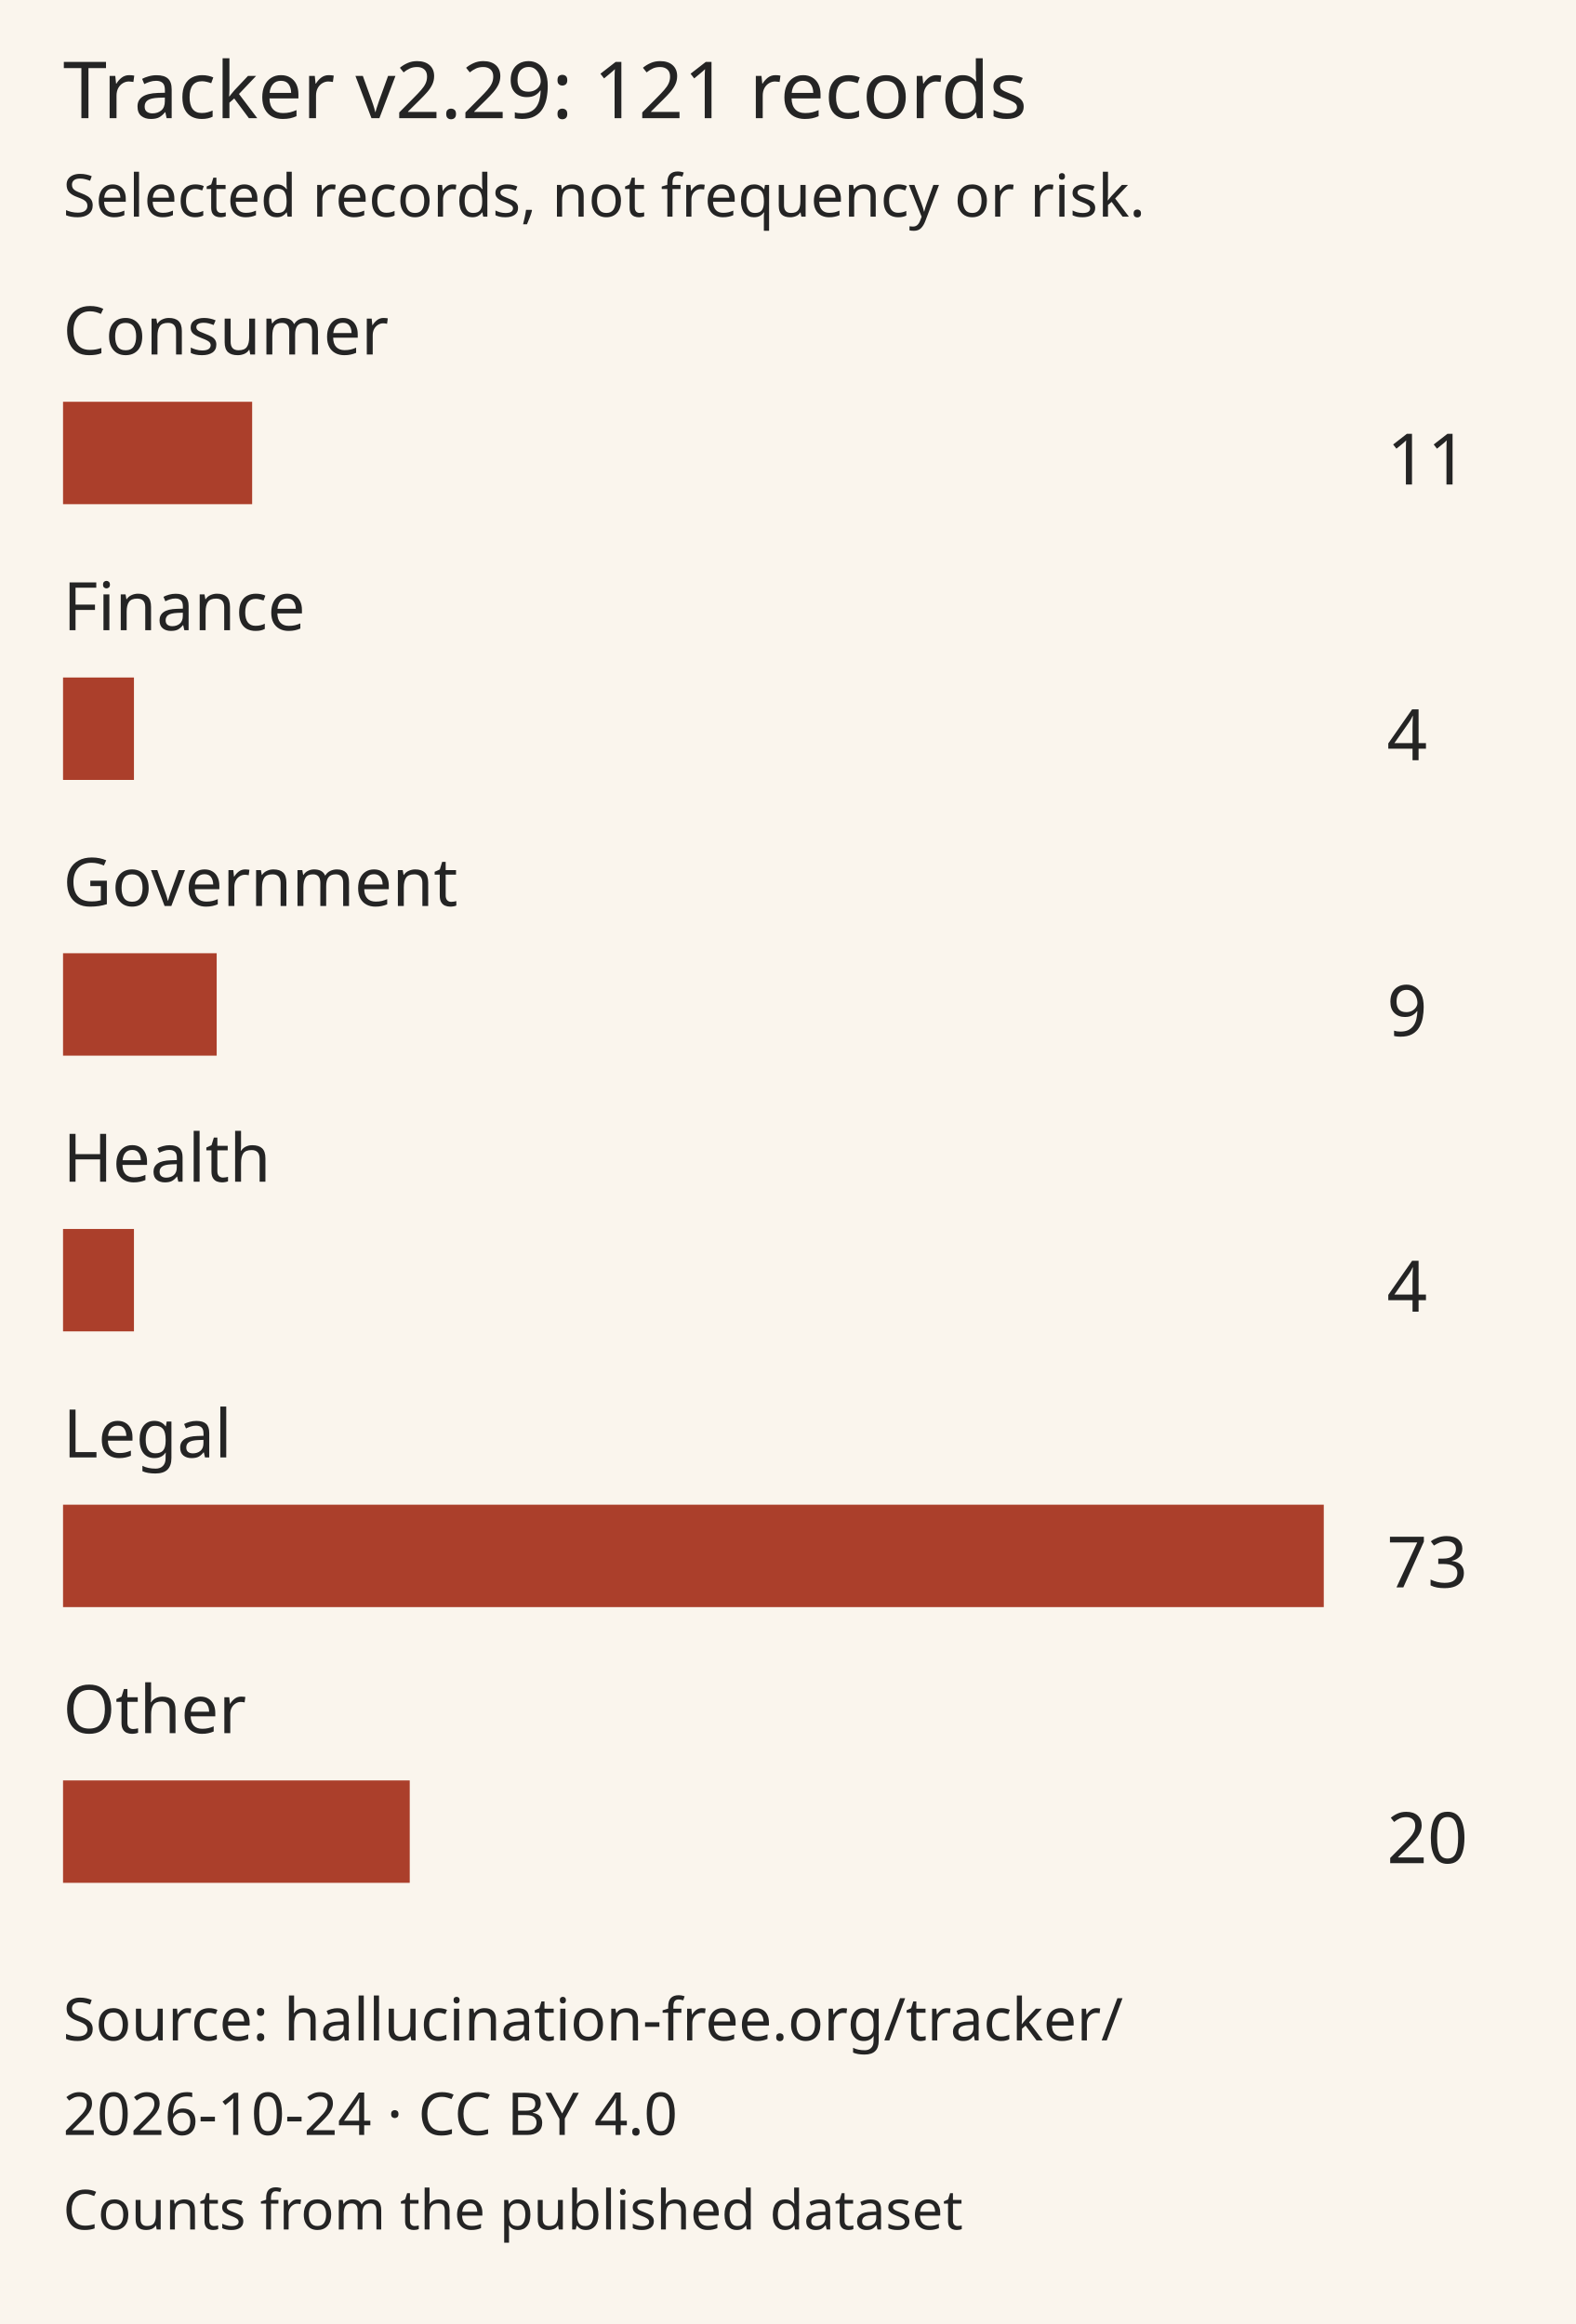
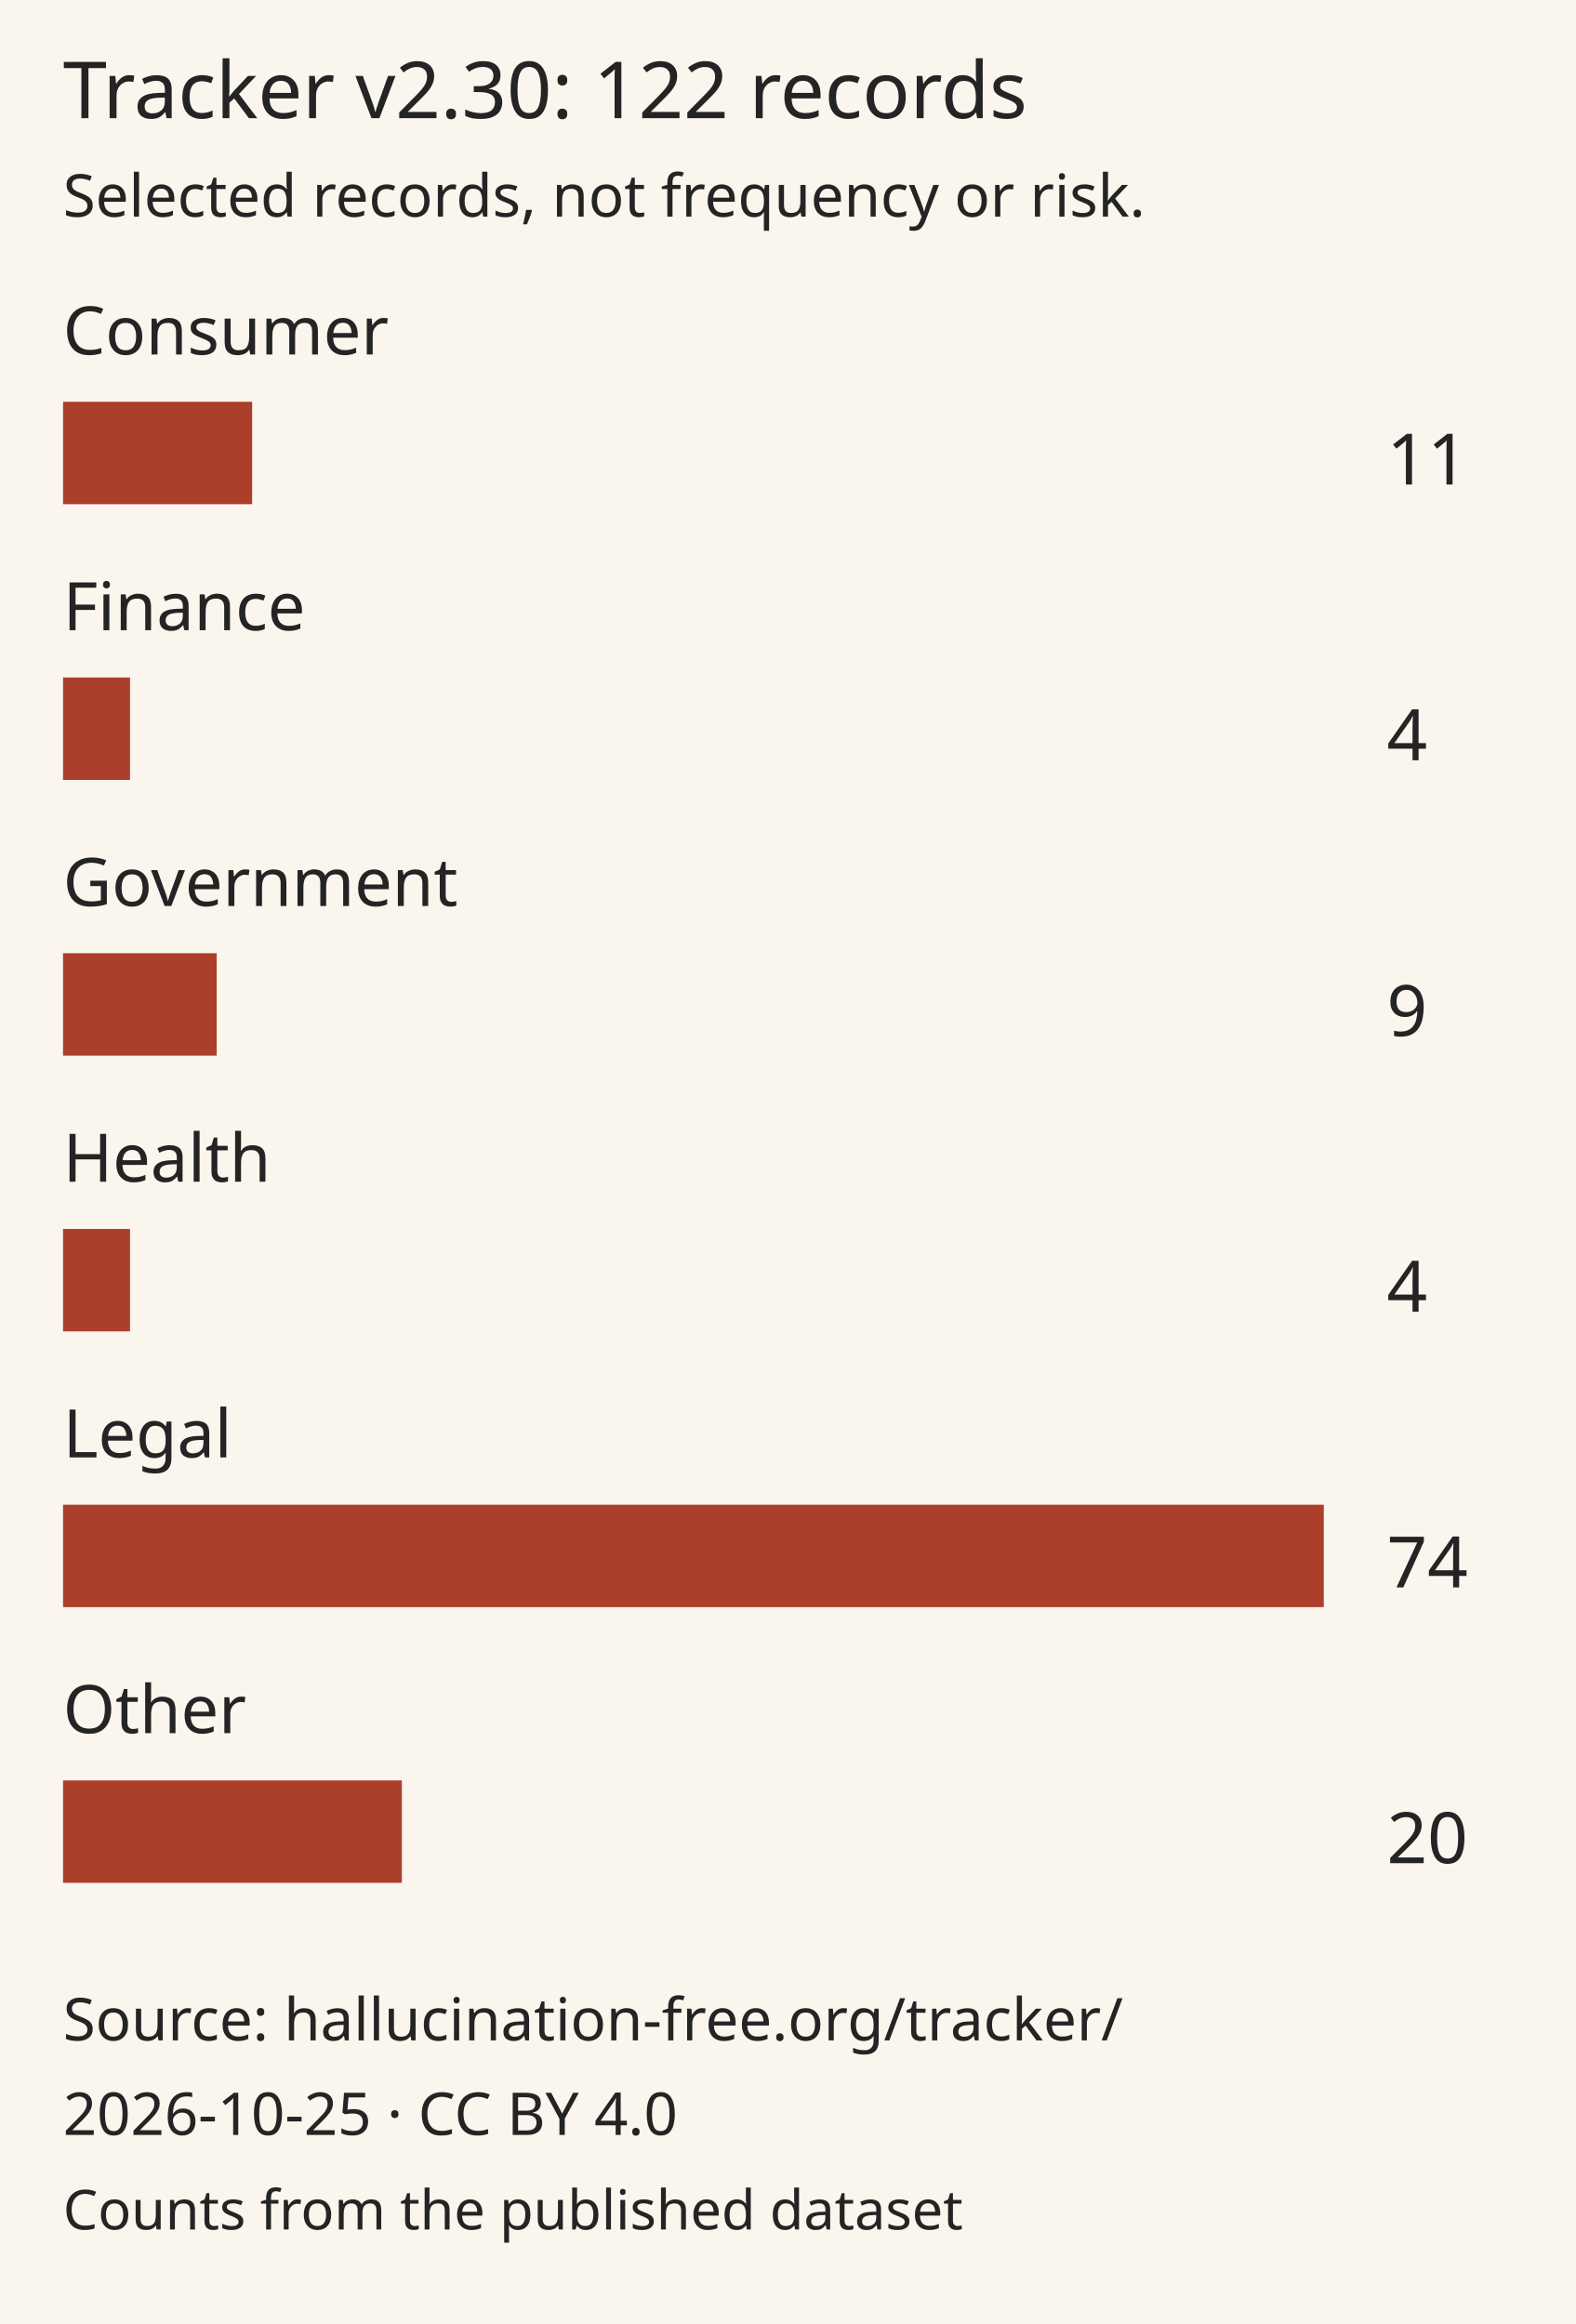
<svg xmlns="http://www.w3.org/2000/svg" viewBox="0 0 400 590">
  <rect width="400" height="590" fill="#faf5ed" />
  <g font-family="sans-serif" fill="#242424">
-     <text x="16" y="30" font-size="20">Tracker v2.29: 121 records</text>
+     <text x="16" y="30" font-size="20">Tracker v2.30: 122 records</text>
    <text x="16" y="55" font-size="15">Selected records, not frequency or risk.</text>
    <text x="16" y="90" font-size="17">Consumer</text>
    <rect x="16" y="102" width="48" height="26" fill="#ab3f2b" />
    <text x="352" y="123" font-size="18">11</text>
    <text x="16" y="160" font-size="17">Finance</text>
-     <rect x="16" y="172" width="18" height="26" fill="#ab3f2b" />
+     <rect x="16" y="172" width="17" height="26" fill="#ab3f2b" />
    <text x="352" y="193" font-size="18">4</text>
    <text x="16" y="230" font-size="17">Government</text>
    <rect x="16" y="242" width="39" height="26" fill="#ab3f2b" />
    <text x="352" y="263" font-size="18">9</text>
    <text x="16" y="300" font-size="17">Health</text>
-     <rect x="16" y="312" width="18" height="26" fill="#ab3f2b" />
+     <rect x="16" y="312" width="17" height="26" fill="#ab3f2b" />
    <text x="352" y="333" font-size="18">4</text>
    <text x="16" y="370" font-size="17">Legal</text>
    <rect x="16" y="382" width="320" height="26" fill="#ab3f2b" />
-     <text x="352" y="403" font-size="18">73</text>
+     <text x="352" y="403" font-size="18">74</text>
    <text x="16" y="440" font-size="17">Other</text>
-     <rect x="16" y="452" width="88" height="26" fill="#ab3f2b" />
+     <rect x="16" y="452" width="86" height="26" fill="#ab3f2b" />
    <text x="352" y="473" font-size="18">20</text>
    <text x="16" y="518" font-size="15">Source: hallucination-free.org/tracker/</text>
-     <text x="16" y="542" font-size="15">2026-10-24 · CC BY 4.0</text>
+     <text x="16" y="542" font-size="15">2026-10-25 · CC BY 4.0</text>
    <text x="16" y="566" font-size="14">Counts from the published dataset</text>
  </g>
</svg>
